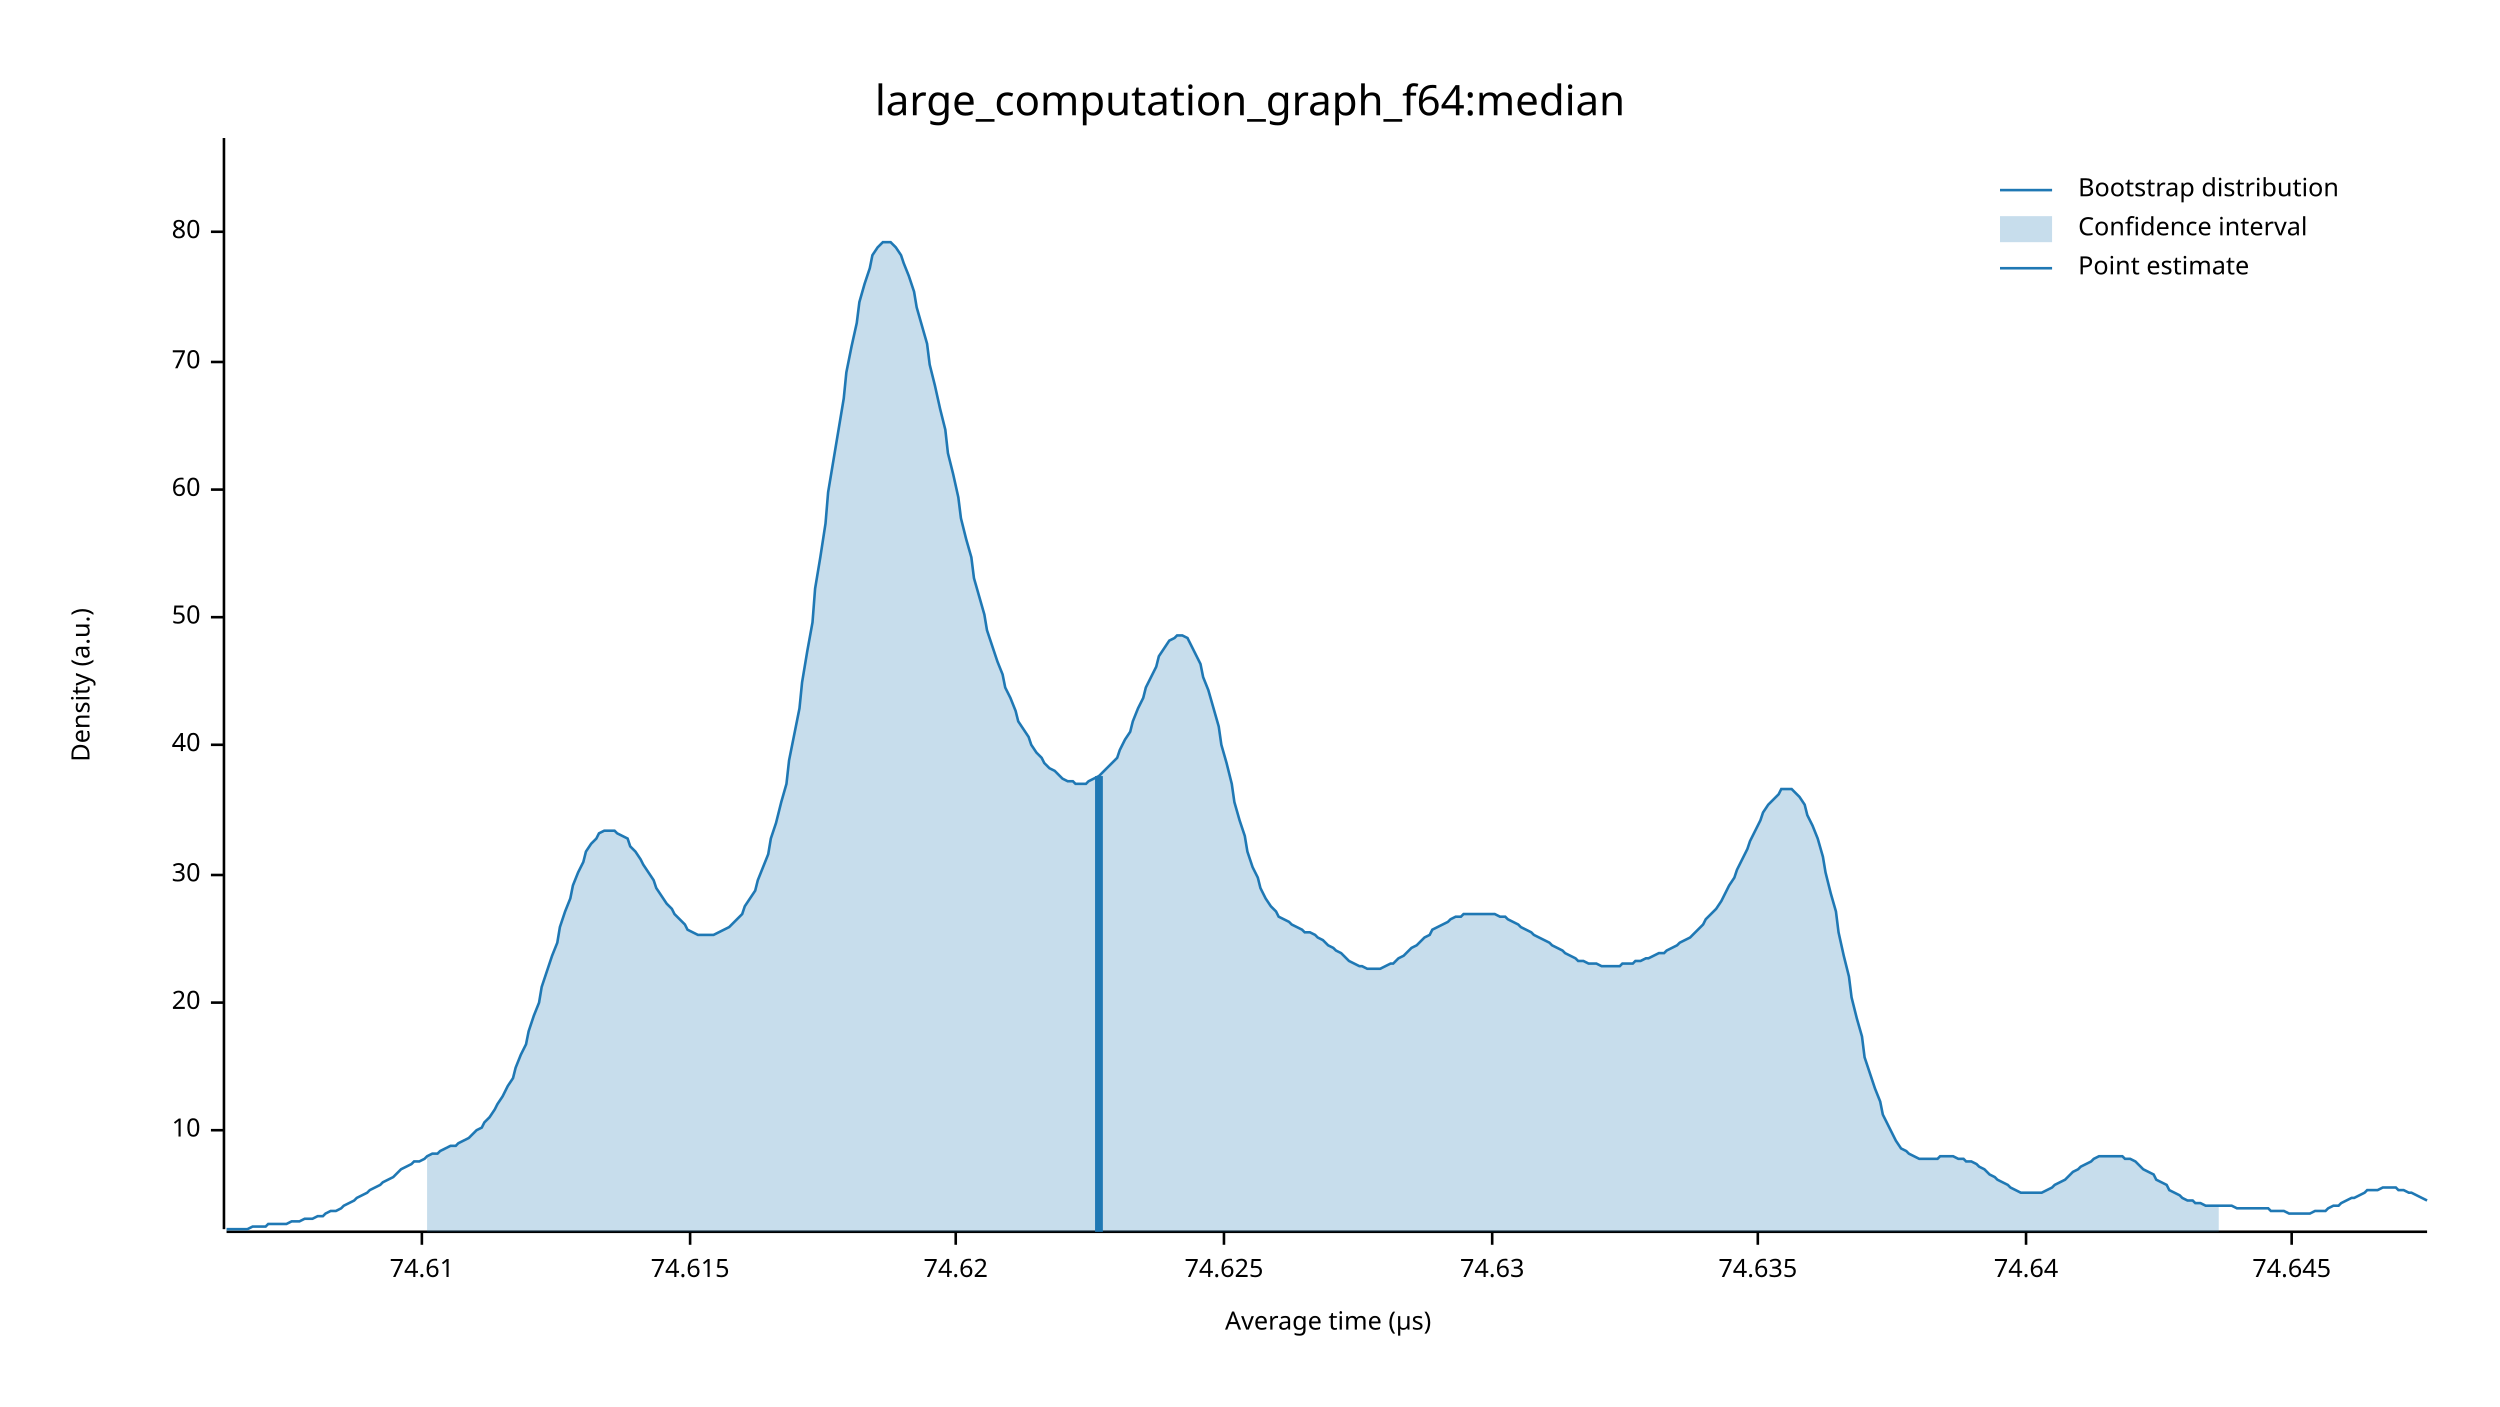
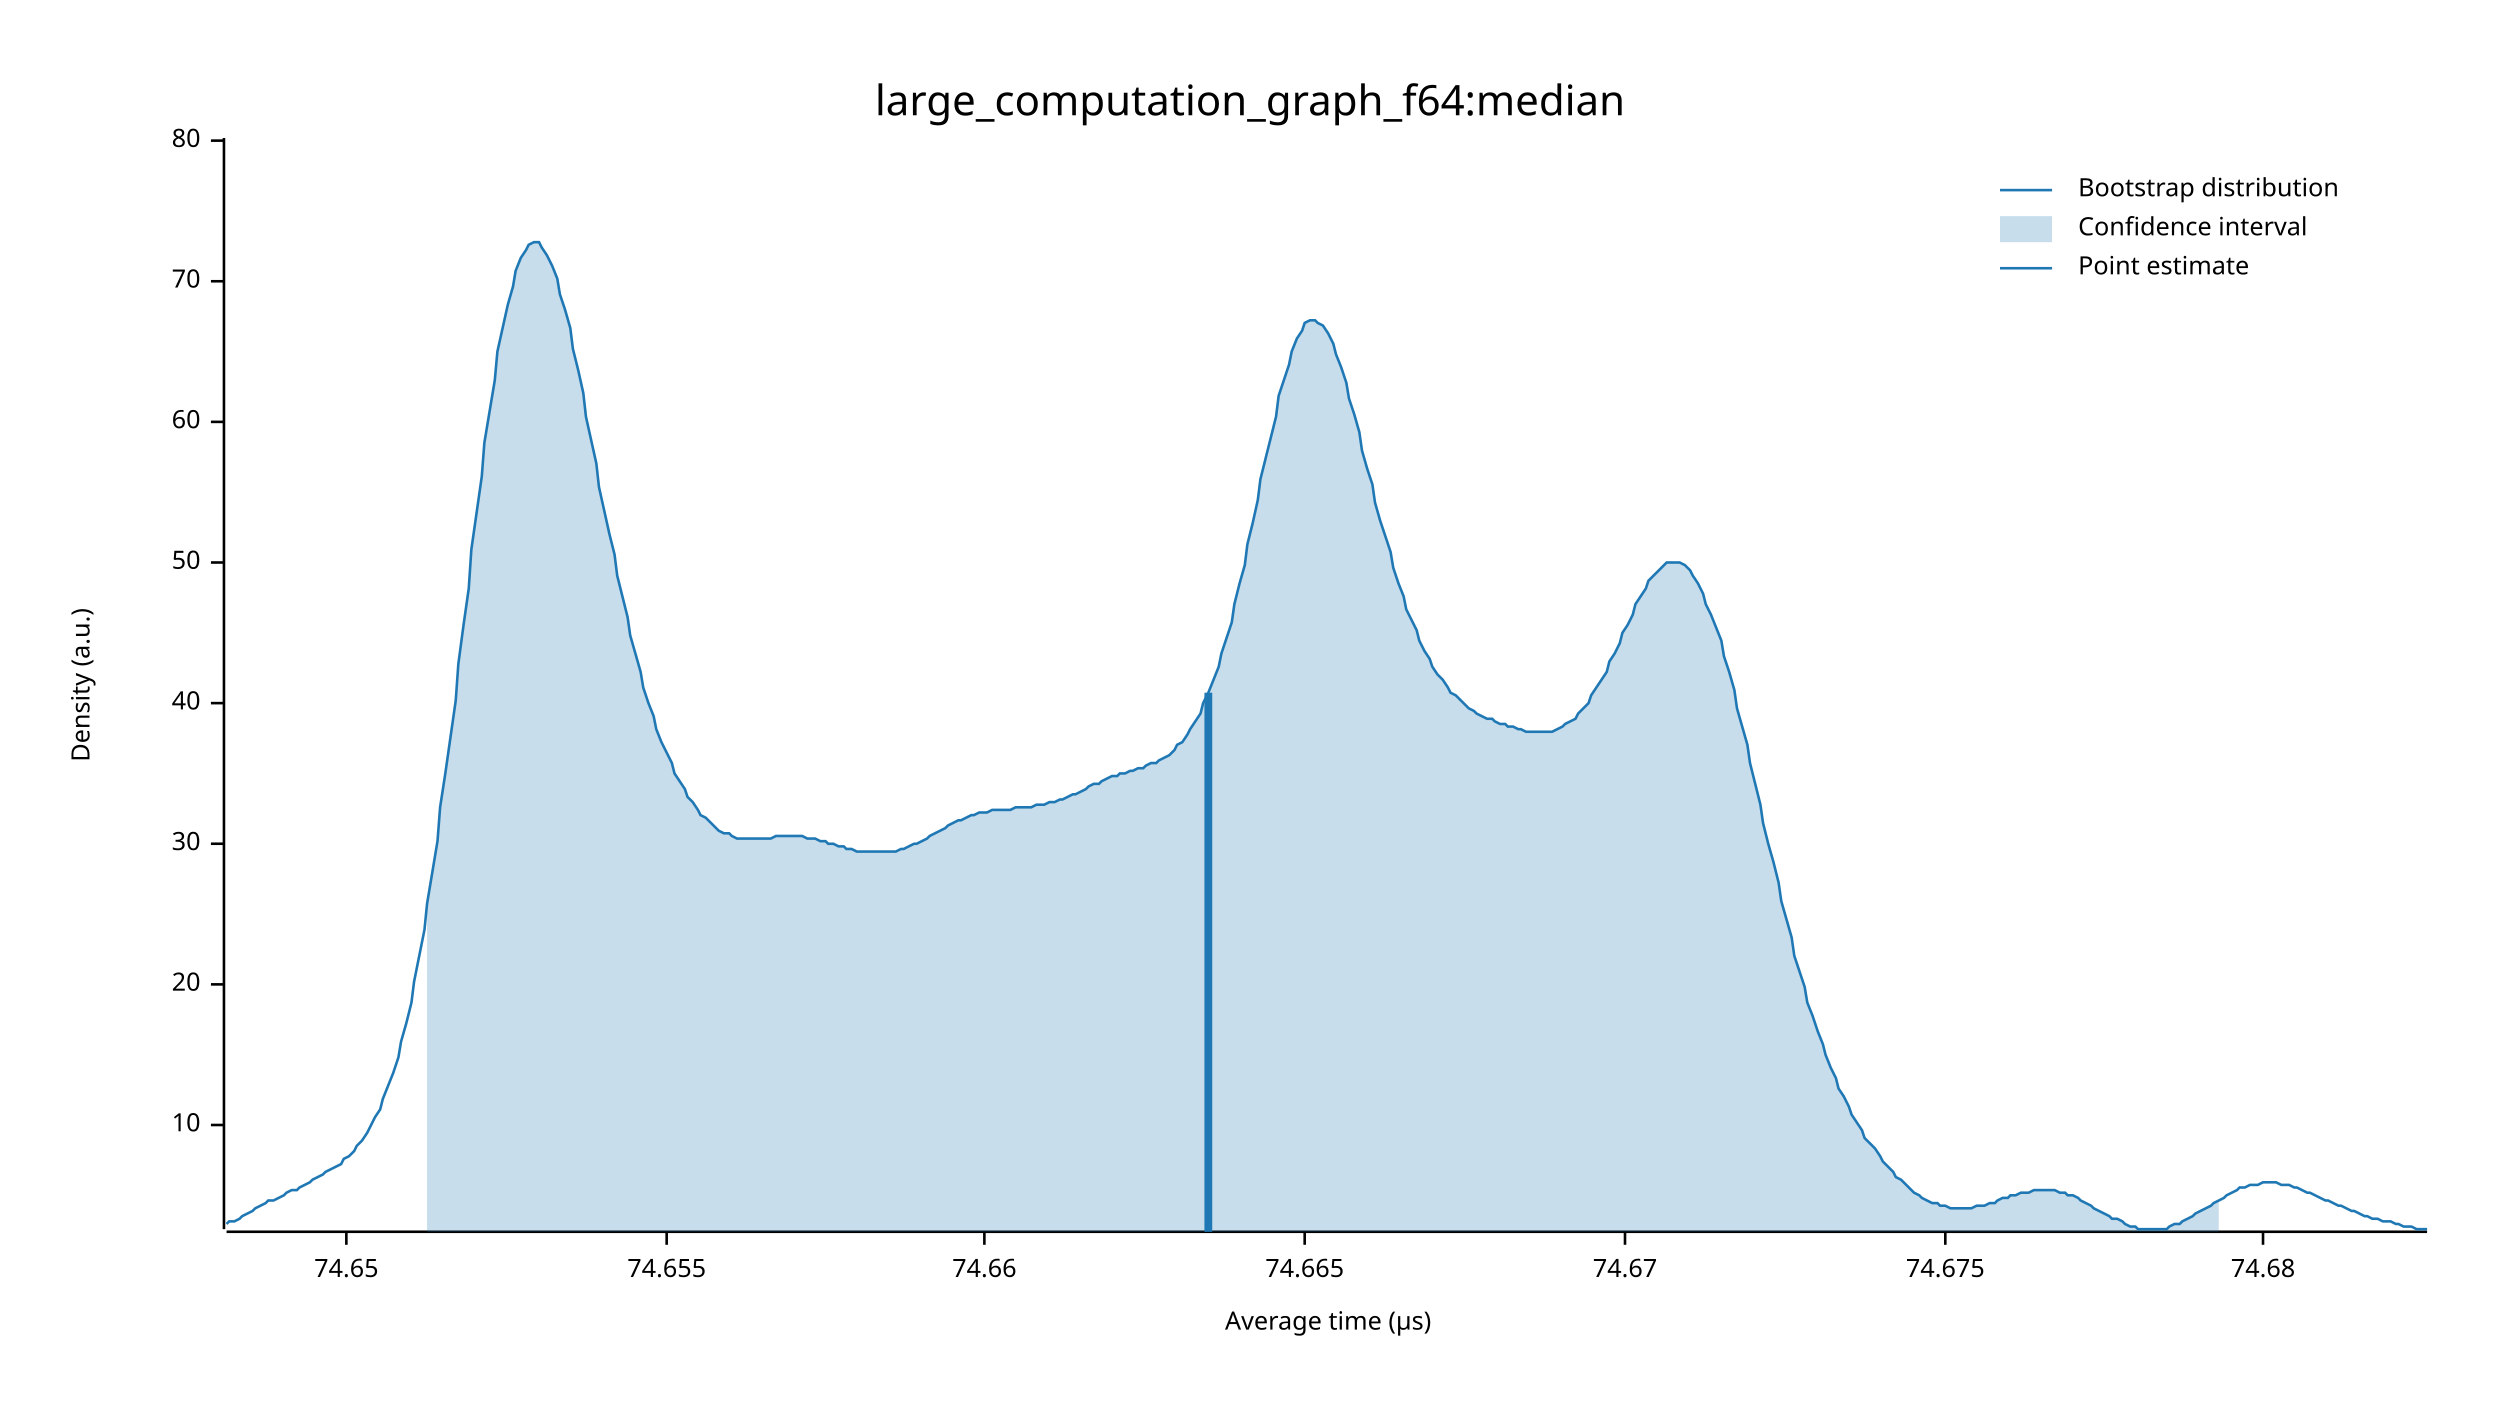
<svg xmlns="http://www.w3.org/2000/svg" width="960" height="540" viewBox="0 0 960 540">
  <text x="480" y="32" dy="0.76em" text-anchor="middle" font-family="sans-serif" font-size="16.129" opacity="1" fill="#000000">
large_computation_graph_f64:median
</text>
  <text x="27" y="263" dy="0.76em" text-anchor="middle" font-family="sans-serif" font-size="9.677" opacity="1" fill="#000000" transform="rotate(270, 27, 263)">
Density (a.u.)
</text>
  <text x="510" y="513" dy="-0.5ex" text-anchor="middle" font-family="sans-serif" font-size="9.677" opacity="1" fill="#000000">
Average time (µs)
</text>
  <polyline fill="none" opacity="1" stroke="#000000" stroke-width="1" points="86,53 86,472 " />
-   <text x="77" y="434" dy="0.5ex" text-anchor="end" font-family="sans-serif" font-size="9.677" opacity="1" fill="#000000">
+   <text x="77" y="432" dy="0.5ex" text-anchor="end" font-family="sans-serif" font-size="9.677" opacity="1" fill="#000000">
10
</text>
-   <polyline fill="none" opacity="1" stroke="#000000" stroke-width="1" points="81,434 86,434 " />
-   <text x="77" y="385" dy="0.5ex" text-anchor="end" font-family="sans-serif" font-size="9.677" opacity="1" fill="#000000">
+   <polyline fill="none" opacity="1" stroke="#000000" stroke-width="1" points="81,432 86,432 " />
+   <text x="77" y="378" dy="0.5ex" text-anchor="end" font-family="sans-serif" font-size="9.677" opacity="1" fill="#000000">
20
</text>
-   <polyline fill="none" opacity="1" stroke="#000000" stroke-width="1" points="81,385 86,385 " />
-   <text x="77" y="336" dy="0.5ex" text-anchor="end" font-family="sans-serif" font-size="9.677" opacity="1" fill="#000000">
+   <polyline fill="none" opacity="1" stroke="#000000" stroke-width="1" points="81,378 86,378 " />
+   <text x="77" y="324" dy="0.5ex" text-anchor="end" font-family="sans-serif" font-size="9.677" opacity="1" fill="#000000">
30
</text>
-   <polyline fill="none" opacity="1" stroke="#000000" stroke-width="1" points="81,336 86,336 " />
-   <text x="77" y="286" dy="0.5ex" text-anchor="end" font-family="sans-serif" font-size="9.677" opacity="1" fill="#000000">
+   <polyline fill="none" opacity="1" stroke="#000000" stroke-width="1" points="81,324 86,324 " />
+   <text x="77" y="270" dy="0.5ex" text-anchor="end" font-family="sans-serif" font-size="9.677" opacity="1" fill="#000000">
40
</text>
-   <polyline fill="none" opacity="1" stroke="#000000" stroke-width="1" points="81,286 86,286 " />
-   <text x="77" y="237" dy="0.5ex" text-anchor="end" font-family="sans-serif" font-size="9.677" opacity="1" fill="#000000">
+   <polyline fill="none" opacity="1" stroke="#000000" stroke-width="1" points="81,270 86,270 " />
+   <text x="77" y="216" dy="0.5ex" text-anchor="end" font-family="sans-serif" font-size="9.677" opacity="1" fill="#000000">
50
</text>
-   <polyline fill="none" opacity="1" stroke="#000000" stroke-width="1" points="81,237 86,237 " />
-   <text x="77" y="188" dy="0.5ex" text-anchor="end" font-family="sans-serif" font-size="9.677" opacity="1" fill="#000000">
+   <polyline fill="none" opacity="1" stroke="#000000" stroke-width="1" points="81,216 86,216 " />
+   <text x="77" y="162" dy="0.5ex" text-anchor="end" font-family="sans-serif" font-size="9.677" opacity="1" fill="#000000">
60
</text>
-   <polyline fill="none" opacity="1" stroke="#000000" stroke-width="1" points="81,188 86,188 " />
-   <text x="77" y="139" dy="0.5ex" text-anchor="end" font-family="sans-serif" font-size="9.677" opacity="1" fill="#000000">
+   <polyline fill="none" opacity="1" stroke="#000000" stroke-width="1" points="81,162 86,162 " />
+   <text x="77" y="108" dy="0.5ex" text-anchor="end" font-family="sans-serif" font-size="9.677" opacity="1" fill="#000000">
70
</text>
-   <polyline fill="none" opacity="1" stroke="#000000" stroke-width="1" points="81,139 86,139 " />
-   <text x="77" y="89" dy="0.5ex" text-anchor="end" font-family="sans-serif" font-size="9.677" opacity="1" fill="#000000">
+   <polyline fill="none" opacity="1" stroke="#000000" stroke-width="1" points="81,108 86,108 " />
+   <text x="77" y="54" dy="0.5ex" text-anchor="end" font-family="sans-serif" font-size="9.677" opacity="1" fill="#000000">
80
</text>
-   <polyline fill="none" opacity="1" stroke="#000000" stroke-width="1" points="81,89 86,89 " />
+   <polyline fill="none" opacity="1" stroke="#000000" stroke-width="1" points="81,54 86,54 " />
  <polyline fill="none" opacity="1" stroke="#000000" stroke-width="1" points="87,473 932,473 " />
-   <text x="162" y="483" dy="0.76em" text-anchor="middle" font-family="sans-serif" font-size="9.677" opacity="1" fill="#000000">
- 74.61
+   <text x="133" y="483" dy="0.76em" text-anchor="middle" font-family="sans-serif" font-size="9.677" opacity="1" fill="#000000">
+ 74.65
</text>
-   <polyline fill="none" opacity="1" stroke="#000000" stroke-width="1" points="162,473 162,478 " />
-   <text x="265" y="483" dy="0.76em" text-anchor="middle" font-family="sans-serif" font-size="9.677" opacity="1" fill="#000000">
- 74.615
+   <polyline fill="none" opacity="1" stroke="#000000" stroke-width="1" points="133,473 133,478 " />
+   <text x="256" y="483" dy="0.76em" text-anchor="middle" font-family="sans-serif" font-size="9.677" opacity="1" fill="#000000">
+ 74.655
</text>
-   <polyline fill="none" opacity="1" stroke="#000000" stroke-width="1" points="265,473 265,478 " />
-   <text x="367" y="483" dy="0.76em" text-anchor="middle" font-family="sans-serif" font-size="9.677" opacity="1" fill="#000000">
- 74.62
+   <polyline fill="none" opacity="1" stroke="#000000" stroke-width="1" points="256,473 256,478 " />
+   <text x="378" y="483" dy="0.76em" text-anchor="middle" font-family="sans-serif" font-size="9.677" opacity="1" fill="#000000">
+ 74.66
</text>
-   <polyline fill="none" opacity="1" stroke="#000000" stroke-width="1" points="367,473 367,478 " />
-   <text x="470" y="483" dy="0.76em" text-anchor="middle" font-family="sans-serif" font-size="9.677" opacity="1" fill="#000000">
- 74.625
+   <polyline fill="none" opacity="1" stroke="#000000" stroke-width="1" points="378,473 378,478 " />
+   <text x="501" y="483" dy="0.76em" text-anchor="middle" font-family="sans-serif" font-size="9.677" opacity="1" fill="#000000">
+ 74.665
</text>
-   <polyline fill="none" opacity="1" stroke="#000000" stroke-width="1" points="470,473 470,478 " />
-   <text x="573" y="483" dy="0.76em" text-anchor="middle" font-family="sans-serif" font-size="9.677" opacity="1" fill="#000000">
- 74.63
+   <polyline fill="none" opacity="1" stroke="#000000" stroke-width="1" points="501,473 501,478 " />
+   <text x="624" y="483" dy="0.76em" text-anchor="middle" font-family="sans-serif" font-size="9.677" opacity="1" fill="#000000">
+ 74.67
</text>
-   <polyline fill="none" opacity="1" stroke="#000000" stroke-width="1" points="573,473 573,478 " />
-   <text x="675" y="483" dy="0.76em" text-anchor="middle" font-family="sans-serif" font-size="9.677" opacity="1" fill="#000000">
- 74.635
+   <polyline fill="none" opacity="1" stroke="#000000" stroke-width="1" points="624,473 624,478 " />
+   <text x="747" y="483" dy="0.76em" text-anchor="middle" font-family="sans-serif" font-size="9.677" opacity="1" fill="#000000">
+ 74.675
</text>
-   <polyline fill="none" opacity="1" stroke="#000000" stroke-width="1" points="675,473 675,478 " />
-   <text x="778" y="483" dy="0.76em" text-anchor="middle" font-family="sans-serif" font-size="9.677" opacity="1" fill="#000000">
- 74.64
+   <polyline fill="none" opacity="1" stroke="#000000" stroke-width="1" points="747,473 747,478 " />
+   <text x="869" y="483" dy="0.76em" text-anchor="middle" font-family="sans-serif" font-size="9.677" opacity="1" fill="#000000">
+ 74.68
</text>
-   <polyline fill="none" opacity="1" stroke="#000000" stroke-width="1" points="778,473 778,478 " />
-   <text x="880" y="483" dy="0.76em" text-anchor="middle" font-family="sans-serif" font-size="9.677" opacity="1" fill="#000000">
- 74.645
- </text>
-   <polyline fill="none" opacity="1" stroke="#000000" stroke-width="1" points="880,473 880,478 " />
-   <polyline fill="none" opacity="1" stroke="#1F78B4" stroke-width="1" points="87,472 88,472 90,472 92,472 93,472 95,472 97,471 98,471 100,471 102,471 103,470 105,470 107,470 109,470 110,470 112,469 114,469 115,469 117,468 119,468 120,468 122,467 124,467 125,466 127,465 129,465 131,464 132,463 134,462 136,461 137,460 139,459 141,458 142,457 144,456 146,455 147,454 149,453 151,452 153,450 154,449 156,448 158,447 159,446 161,446 163,445 164,444 166,443 168,443 169,442 171,441 173,440 175,440 176,439 178,438 180,437 181,436 183,434 185,433 186,431 188,429 190,426 191,424 193,421 195,417 197,414 198,410 200,405 202,401 203,396 205,390 207,385 208,379 210,373 212,367 214,362 215,356 217,350 219,345 220,340 222,335 224,331 225,327 227,324 229,322 230,320 232,319 234,319 236,319 237,320 239,321 241,322 242,325 244,327 246,330 247,332 249,335 251,338 252,341 254,344 256,347 258,349 259,351 261,353 263,355 264,357 266,358 268,359 269,359 271,359 273,359 274,359 276,358 278,357 280,356 281,355 283,353 285,351 286,348 288,345 290,342 291,338 293,333 295,328 296,322 298,316 300,308 302,301 303,292 305,282 307,272 308,262 310,250 312,239 313,226 315,214 317,201 318,189 320,177 322,165 324,153 325,143 327,133 329,124 330,116 332,109 334,103 335,98 337,95 339,93 341,93 342,93 344,95 346,98 347,101 349,106 351,112 352,118 354,125 356,132 357,140 359,148 361,157 363,165 364,174 366,182 368,191 369,199 371,207 373,214 374,222 376,229 378,236 379,242 381,248 383,254 385,259 386,264 388,268 390,273 391,277 393,280 395,283 396,286 398,289 400,291 401,293 403,295 405,296 407,298 408,299 410,300 412,300 413,301 415,301 417,301 418,300 420,299 422,298 423,297 425,295 427,293 429,291 430,288 432,284 434,281 435,277 437,272 439,268 440,264 442,260 444,256 445,252 447,249 449,246 451,245 452,244 454,244 456,245 457,247 459,251 461,255 462,260 464,265 466,272 468,279 469,286 471,293 473,301 474,308 476,315 478,321 479,327 481,333 483,337 484,341 486,345 488,348 490,350 491,352 493,353 495,354 496,355 498,356 500,357 501,358 503,358 505,359 506,360 508,361 510,363 512,364 513,365 515,366 517,368 518,369 520,370 522,371 523,371 525,372 527,372 528,372 530,372 532,371 534,370 535,370 537,368 539,367 540,366 542,364 544,363 545,362 547,360 549,359 550,357 552,356 554,355 556,354 557,353 559,352 561,352 562,351 564,351 566,351 567,351 569,351 571,351 573,351 574,351 576,352 578,352 579,353 581,354 583,355 584,356 586,357 588,358 589,359 591,360 593,361 595,362 596,363 598,364 600,365 601,366 603,367 605,368 606,369 608,369 610,370 611,370 613,370 615,371 617,371 618,371 620,371 622,371 623,370 625,370 627,370 628,369 630,369 632,368 633,368 635,367 637,366 639,366 640,365 642,364 644,363 645,362 647,361 649,360 650,359 652,357 654,355 655,353 657,351 659,349 661,346 662,344 664,340 666,337 667,334 669,330 671,326 672,323 674,319 676,315 677,312 679,309 681,307 683,305 684,303 686,303 688,303 689,304 691,306 693,309 694,313 696,317 698,322 700,329 701,335 703,343 705,350 706,358 708,367 710,375 711,383 713,391 715,398 716,406 718,412 720,418 722,423 723,428 725,432 727,436 728,438 730,441 732,442 733,443 735,444 737,445 738,445 740,445 742,445 744,445 745,444 747,444 749,444 750,444 752,445 754,445 755,446 757,446 759,447 760,448 762,449 764,451 766,452 767,453 769,454 771,455 772,456 774,457 776,458 777,458 779,458 781,458 782,458 784,458 786,457 788,456 789,455 791,454 793,453 794,452 796,450 798,449 799,448 801,447 803,446 804,445 806,444 808,444 810,444 811,444 813,444 815,444 816,445 818,445 820,446 821,447 823,449 825,450 827,451 828,453 830,454 832,455 833,457 835,458 837,459 838,460 840,461 842,461 843,462 845,462 847,463 849,463 850,463 852,463 854,463 855,463 857,463 859,464 860,464 862,464 864,464 865,464 867,464 869,464 871,464 872,465 874,465 876,465 877,465 879,466 881,466 882,466 884,466 886,466 887,466 889,465 891,465 893,465 894,464 896,463 898,463 899,462 901,461 903,460 904,460 906,459 908,458 909,457 911,457 913,457 915,456 916,456 918,456 920,456 921,457 923,457 925,458 926,458 928,459 930,460 932,461 " />
-   <polygon opacity="0.25" fill="#1F78B4" points="164,444 166,443 168,443 169,442 171,441 173,440 175,440 176,439 178,438 180,437 181,436 183,434 185,433 186,431 188,429 190,426 191,424 193,421 195,417 197,414 198,410 200,405 202,401 203,396 205,390 207,385 208,379 210,373 212,367 214,362 215,356 217,350 219,345 220,340 222,335 224,331 225,327 227,324 229,322 230,320 232,319 234,319 236,319 237,320 239,321 241,322 242,325 244,327 246,330 247,332 249,335 251,338 252,341 254,344 256,347 258,349 259,351 261,353 263,355 264,357 266,358 268,359 269,359 271,359 273,359 274,359 276,358 278,357 280,356 281,355 283,353 285,351 286,348 288,345 290,342 291,338 293,333 295,328 296,322 298,316 300,308 302,301 303,292 305,282 307,272 308,262 310,250 312,239 313,226 315,214 317,201 318,189 320,177 322,165 324,153 325,143 327,133 329,124 330,116 332,109 334,103 335,98 337,95 339,93 341,93 342,93 344,95 346,98 347,101 349,106 351,112 352,118 354,125 356,132 357,140 359,148 361,157 363,165 364,174 366,182 368,191 369,199 371,207 373,214 374,222 376,229 378,236 379,242 381,248 383,254 385,259 386,264 388,268 390,273 391,277 393,280 395,283 396,286 398,289 400,291 401,293 403,295 405,296 407,298 408,299 410,300 412,300 413,301 415,301 417,301 418,300 420,299 422,298 423,297 425,295 427,293 429,291 430,288 432,284 434,281 435,277 437,272 439,268 440,264 442,260 444,256 445,252 447,249 449,246 451,245 452,244 454,244 456,245 457,247 459,251 461,255 462,260 464,265 466,272 468,279 469,286 471,293 473,301 474,308 476,315 478,321 479,327 481,333 483,337 484,341 486,345 488,348 490,350 491,352 493,353 495,354 496,355 498,356 500,357 501,358 503,358 505,359 506,360 508,361 510,363 512,364 513,365 515,366 517,368 518,369 520,370 522,371 523,371 525,372 527,372 528,372 530,372 532,371 534,370 535,370 537,368 539,367 540,366 542,364 544,363 545,362 547,360 549,359 550,357 552,356 554,355 556,354 557,353 559,352 561,352 562,351 564,351 566,351 567,351 569,351 571,351 573,351 574,351 576,352 578,352 579,353 581,354 583,355 584,356 586,357 588,358 589,359 591,360 593,361 595,362 596,363 598,364 600,365 601,366 603,367 605,368 606,369 608,369 610,370 611,370 613,370 615,371 617,371 618,371 620,371 622,371 623,370 625,370 627,370 628,369 630,369 632,368 633,368 635,367 637,366 639,366 640,365 642,364 644,363 645,362 647,361 649,360 650,359 652,357 654,355 655,353 657,351 659,349 661,346 662,344 664,340 666,337 667,334 669,330 671,326 672,323 674,319 676,315 677,312 679,309 681,307 683,305 684,303 686,303 688,303 689,304 691,306 693,309 694,313 696,317 698,322 700,329 701,335 703,343 705,350 706,358 708,367 710,375 711,383 713,391 715,398 716,406 718,412 720,418 722,423 723,428 725,432 727,436 728,438 730,441 732,442 733,443 735,444 737,445 738,445 740,445 742,445 744,445 745,444 747,444 749,444 750,444 752,445 754,445 755,446 757,446 759,447 760,448 762,449 764,451 766,452 767,453 769,454 771,455 772,456 774,457 776,458 777,458 779,458 781,458 782,458 784,458 786,457 788,456 789,455 791,454 793,453 794,452 796,450 798,449 799,448 801,447 803,446 804,445 806,444 808,444 810,444 811,444 813,444 815,444 816,445 818,445 820,446 821,447 823,449 825,450 827,451 828,453 830,454 832,455 833,457 835,458 837,459 838,460 840,461 842,461 843,462 845,462 847,463 849,463 850,463 852,463 852,473 164,473 " />
-   <polyline fill="none" opacity="1" stroke="#1F78B4" stroke-width="3" points="422,473 422,298 " />
+   <polyline fill="none" opacity="1" stroke="#000000" stroke-width="1" points="869,473 869,478 " />
+   <polyline fill="none" opacity="1" stroke="#1F78B4" stroke-width="1" points="87,470 88,469 90,469 92,468 93,467 95,466 97,465 98,464 100,463 102,462 103,461 105,461 107,460 109,459 110,458 112,457 114,457 115,456 117,455 119,454 120,453 122,452 124,451 125,450 127,449 129,448 131,447 132,445 134,444 136,442 137,440 139,438 141,435 142,433 144,429 146,426 147,422 149,417 151,412 153,406 154,400 156,393 158,385 159,377 161,367 163,357 164,347 166,335 168,323 169,310 171,297 173,283 175,269 176,255 178,240 180,226 181,211 183,197 185,183 186,170 188,158 190,146 191,135 193,126 195,117 197,110 198,104 200,99 202,96 203,94 205,93 207,93 208,95 210,98 212,102 214,107 215,113 217,119 219,126 220,134 222,142 224,151 225,160 227,169 229,178 230,187 232,196 234,205 236,213 237,221 239,229 241,237 242,244 244,251 246,258 247,264 249,270 251,275 252,280 254,285 256,289 258,293 259,297 261,300 263,303 264,306 266,308 268,311 269,313 271,314 273,316 274,317 276,319 278,320 280,320 281,321 283,322 285,322 286,322 288,322 290,322 291,322 293,322 295,322 296,322 298,321 300,321 302,321 303,321 305,321 307,321 308,321 310,322 312,322 313,322 315,323 317,323 318,324 320,324 322,325 324,325 325,326 327,326 329,327 330,327 332,327 334,327 335,327 337,327 339,327 341,327 342,327 344,327 346,326 347,326 349,325 351,324 352,324 354,323 356,322 357,321 359,320 361,319 363,318 364,317 366,316 368,315 369,315 371,314 373,313 374,313 376,312 378,312 379,312 381,311 383,311 385,311 386,311 388,311 390,310 391,310 393,310 395,310 396,310 398,309 400,309 401,309 403,308 405,308 407,307 408,307 410,306 412,305 413,305 415,304 417,303 418,302 420,301 422,301 423,300 425,299 427,298 429,298 430,297 432,297 434,296 435,296 437,295 439,295 440,294 442,293 444,293 445,292 447,291 449,290 451,288 452,286 454,285 456,282 457,280 459,277 461,274 462,270 464,266 466,261 468,256 469,251 471,245 473,239 474,232 476,224 478,217 479,209 481,201 483,192 484,184 486,176 488,168 490,160 491,152 493,146 495,140 496,135 498,130 500,127 501,124 503,123 505,123 506,124 508,125 510,128 512,132 513,136 515,141 517,147 518,153 520,159 522,166 523,173 525,180 527,186 528,193 530,200 532,206 534,212 535,218 537,224 539,229 540,234 542,238 544,242 545,246 547,250 549,253 550,256 552,259 554,261 556,264 557,266 559,267 561,269 562,270 564,272 566,273 567,274 569,275 571,276 573,276 574,277 576,278 578,278 579,279 581,279 583,280 584,280 586,281 588,281 589,281 591,281 593,281 595,281 596,281 598,280 600,279 601,278 603,277 605,276 606,274 608,272 610,270 611,267 613,264 615,261 617,258 618,254 620,251 622,247 623,243 625,240 627,236 628,232 630,229 632,226 633,223 635,221 637,219 639,217 640,216 642,216 644,216 645,216 647,217 649,219 650,221 652,224 654,228 655,232 657,236 659,241 661,246 662,252 664,258 666,265 667,272 669,279 671,286 672,293 674,301 676,309 677,316 679,324 681,331 683,339 684,346 686,353 688,360 689,367 691,373 693,379 694,385 696,390 698,396 700,401 701,405 703,410 705,414 706,418 708,421 710,425 711,428 713,431 715,434 716,437 718,439 720,441 722,444 723,446 725,448 727,450 728,452 730,453 732,455 733,456 735,458 737,459 738,460 740,461 742,462 744,462 745,463 747,463 749,464 750,464 752,464 754,464 755,464 757,464 759,463 760,463 762,463 764,462 766,462 767,461 769,460 771,460 772,459 774,459 776,458 777,458 779,458 781,457 782,457 784,457 786,457 788,457 789,457 791,458 793,458 794,459 796,459 798,460 799,461 801,462 803,463 804,464 806,465 808,466 810,467 811,468 813,468 815,469 816,470 818,471 820,471 821,472 823,472 825,472 827,472 828,472 830,472 832,472 833,471 835,470 837,470 838,469 840,468 842,467 843,466 845,465 847,464 849,463 850,462 852,461 854,460 855,459 857,458 859,457 860,456 862,456 864,455 865,455 867,455 869,454 871,454 872,454 874,454 876,455 877,455 879,455 881,456 882,456 884,457 886,458 887,458 889,459 891,460 893,461 894,461 896,462 898,463 899,463 901,464 903,465 904,465 906,466 908,467 909,467 911,468 913,468 915,469 916,469 918,469 920,470 921,470 923,471 925,471 926,471 928,472 930,472 932,472 " />
+   <polygon opacity="0.25" fill="#1F78B4" points="164,347 166,335 168,323 169,310 171,297 173,283 175,269 176,255 178,240 180,226 181,211 183,197 185,183 186,170 188,158 190,146 191,135 193,126 195,117 197,110 198,104 200,99 202,96 203,94 205,93 207,93 208,95 210,98 212,102 214,107 215,113 217,119 219,126 220,134 222,142 224,151 225,160 227,169 229,178 230,187 232,196 234,205 236,213 237,221 239,229 241,237 242,244 244,251 246,258 247,264 249,270 251,275 252,280 254,285 256,289 258,293 259,297 261,300 263,303 264,306 266,308 268,311 269,313 271,314 273,316 274,317 276,319 278,320 280,320 281,321 283,322 285,322 286,322 288,322 290,322 291,322 293,322 295,322 296,322 298,321 300,321 302,321 303,321 305,321 307,321 308,321 310,322 312,322 313,322 315,323 317,323 318,324 320,324 322,325 324,325 325,326 327,326 329,327 330,327 332,327 334,327 335,327 337,327 339,327 341,327 342,327 344,327 346,326 347,326 349,325 351,324 352,324 354,323 356,322 357,321 359,320 361,319 363,318 364,317 366,316 368,315 369,315 371,314 373,313 374,313 376,312 378,312 379,312 381,311 383,311 385,311 386,311 388,311 390,310 391,310 393,310 395,310 396,310 398,309 400,309 401,309 403,308 405,308 407,307 408,307 410,306 412,305 413,305 415,304 417,303 418,302 420,301 422,301 423,300 425,299 427,298 429,298 430,297 432,297 434,296 435,296 437,295 439,295 440,294 442,293 444,293 445,292 447,291 449,290 451,288 452,286 454,285 456,282 457,280 459,277 461,274 462,270 464,266 466,261 468,256 469,251 471,245 473,239 474,232 476,224 478,217 479,209 481,201 483,192 484,184 486,176 488,168 490,160 491,152 493,146 495,140 496,135 498,130 500,127 501,124 503,123 505,123 506,124 508,125 510,128 512,132 513,136 515,141 517,147 518,153 520,159 522,166 523,173 525,180 527,186 528,193 530,200 532,206 534,212 535,218 537,224 539,229 540,234 542,238 544,242 545,246 547,250 549,253 550,256 552,259 554,261 556,264 557,266 559,267 561,269 562,270 564,272 566,273 567,274 569,275 571,276 573,276 574,277 576,278 578,278 579,279 581,279 583,280 584,280 586,281 588,281 589,281 591,281 593,281 595,281 596,281 598,280 600,279 601,278 603,277 605,276 606,274 608,272 610,270 611,267 613,264 615,261 617,258 618,254 620,251 622,247 623,243 625,240 627,236 628,232 630,229 632,226 633,223 635,221 637,219 639,217 640,216 642,216 644,216 645,216 647,217 649,219 650,221 652,224 654,228 655,232 657,236 659,241 661,246 662,252 664,258 666,265 667,272 669,279 671,286 672,293 674,301 676,309 677,316 679,324 681,331 683,339 684,346 686,353 688,360 689,367 691,373 693,379 694,385 696,390 698,396 700,401 701,405 703,410 705,414 706,418 708,421 710,425 711,428 713,431 715,434 716,437 718,439 720,441 722,444 723,446 725,448 727,450 728,452 730,453 732,455 733,456 735,458 737,459 738,460 740,461 742,462 744,462 745,463 747,463 749,464 750,464 752,464 754,464 755,464 757,464 759,463 760,463 762,463 764,462 766,462 767,461 769,460 771,460 772,459 774,459 776,458 777,458 779,458 781,457 782,457 784,457 786,457 788,457 789,457 791,458 793,458 794,459 796,459 798,460 799,461 801,462 803,463 804,464 806,465 808,466 810,467 811,468 813,468 815,469 816,470 818,471 820,471 821,472 823,472 825,472 827,472 828,472 830,472 832,472 833,471 835,470 837,470 838,469 840,468 842,467 843,466 845,465 847,464 849,463 850,462 852,461 852,473 164,473 " />
+   <polyline fill="none" opacity="1" stroke="#1F78B4" stroke-width="3" points="464,473 464,266 " />
  <text x="798" y="68" dy="0.76em" text-anchor="start" font-family="sans-serif" font-size="9.677" opacity="1" fill="#000000">
Bootstrap distribution
</text>
  <text x="798" y="83" dy="0.76em" text-anchor="start" font-family="sans-serif" font-size="9.677" opacity="1" fill="#000000">
Confidence interval
</text>
  <text x="798" y="98" dy="0.76em" text-anchor="start" font-family="sans-serif" font-size="9.677" opacity="1" fill="#000000">
Point estimate
</text>
  <polyline fill="none" opacity="1" stroke="#1F78B4" stroke-width="1" points="768,73 788,73 " />
  <rect x="768" y="83" width="20" height="10" opacity="0.25" fill="#1F78B4" stroke="none" />
  <polyline fill="none" opacity="1" stroke="#1F78B4" stroke-width="1" points="768,103 788,103 " />
</svg>
